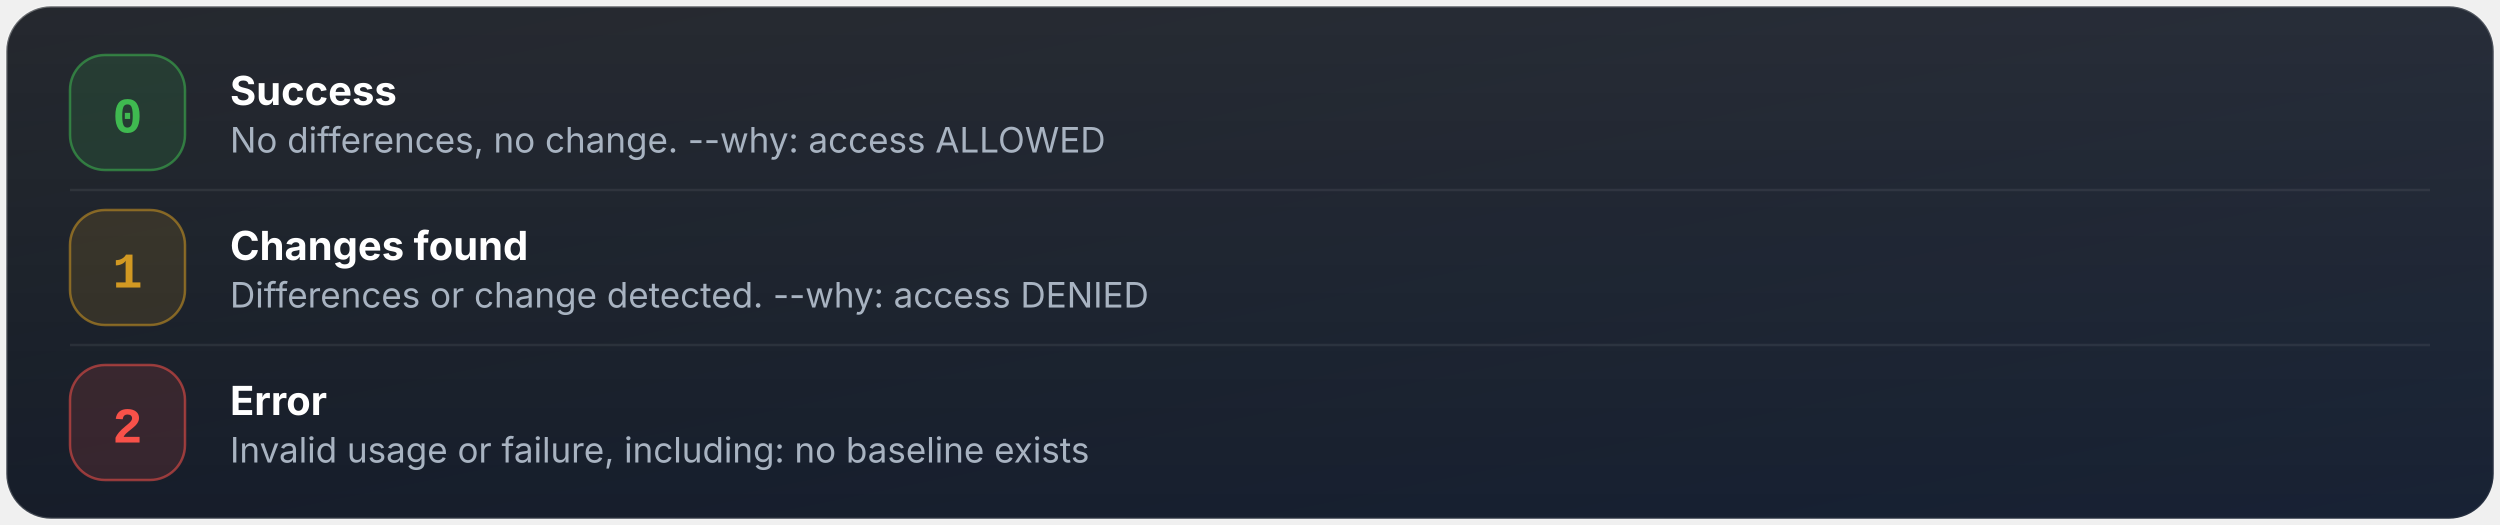
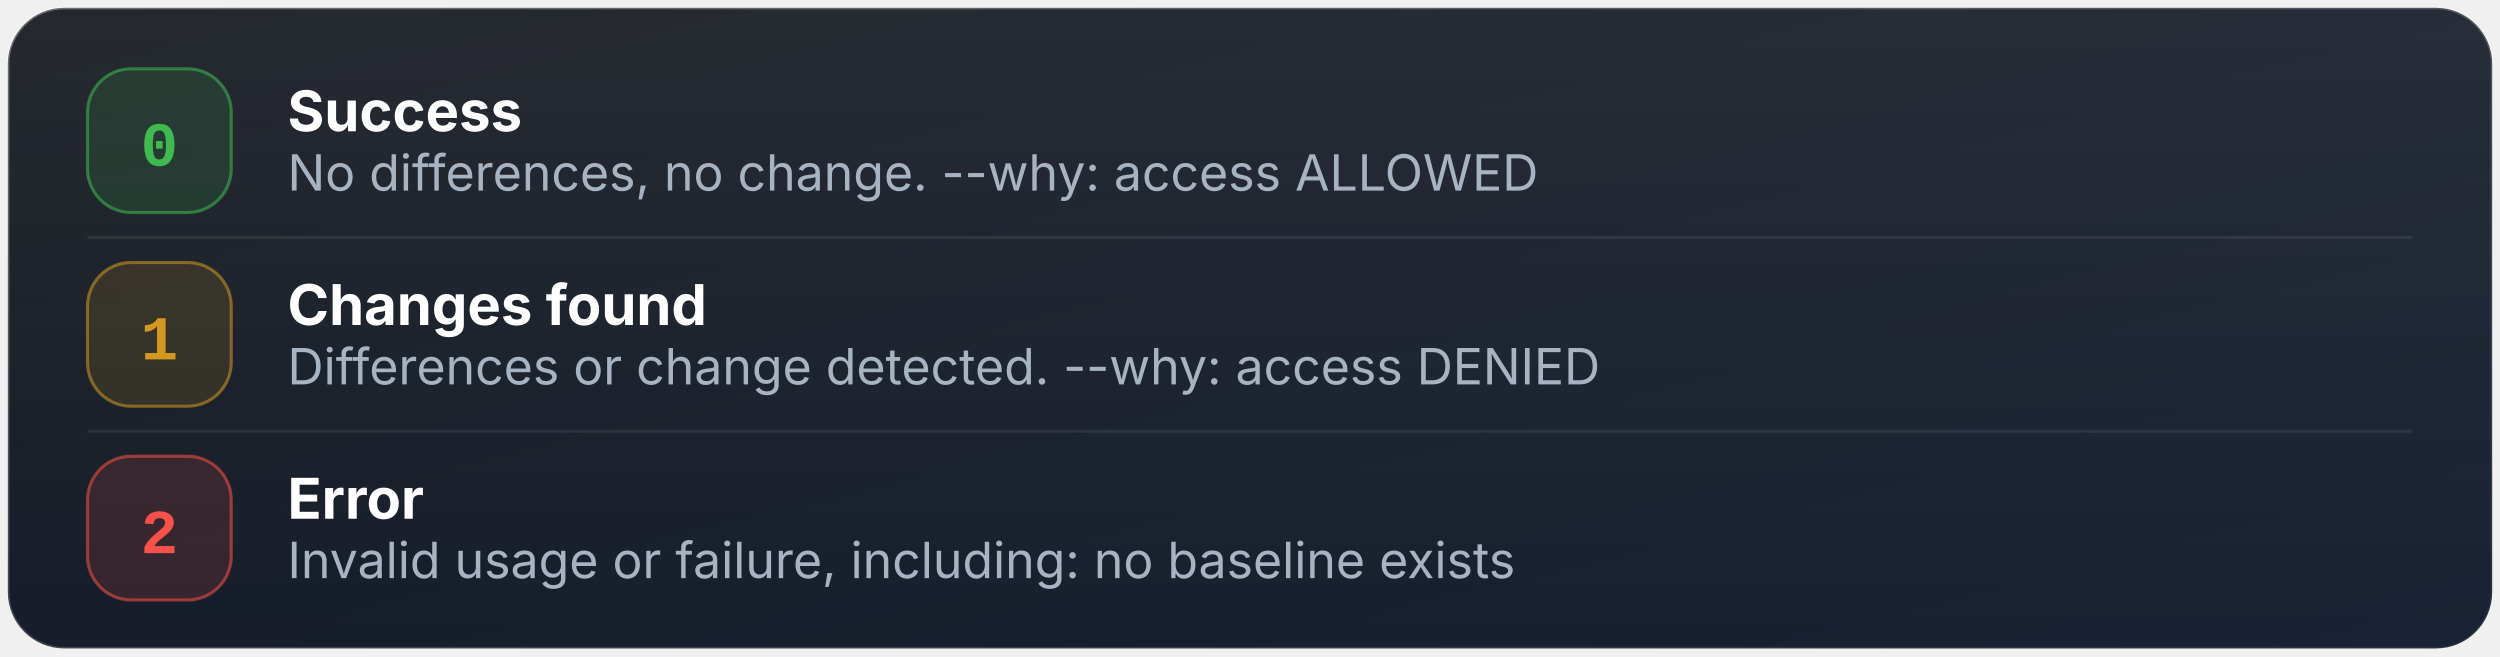
- <svg xmlns="http://www.w3.org/2000/svg" width="1000" height="210" viewBox="0 0 1000 210" role="img" aria-label="Exit codes: 0 success or no change, 1 differences found or access denied, 2 error or invalid usage">
+ <svg xmlns="http://www.w3.org/2000/svg" width="800" height="210" viewBox="0 0 800 210" role="img" aria-label="Exit codes: 0 success or no change, 1 differences found or access denied, 2 error or invalid usage">
  <defs>
    <linearGradient id="bg" x1="0" y1="0" x2="1" y2="1">
      <stop offset="0" stop-color="#0D1117" />
      <stop offset="1" stop-color="#111B2E" />
    </linearGradient>
    <linearGradient id="glass" x1="0" y1="0" x2="0" y2="1">
      <stop offset="0" stop-color="#FFFFFF" stop-opacity="0.10" />
      <stop offset="1" stop-color="#FFFFFF" stop-opacity="0.03" />
    </linearGradient>
    <linearGradient id="edge" x1="0" y1="0" x2="1" y2="1">
      <stop offset="0" stop-color="#FFFFFF" stop-opacity="0.32" />
      <stop offset="1" stop-color="#FFFFFF" stop-opacity="0.06" />
    </linearGradient>
  </defs>
-   <rect x="2.5" y="2.5" width="995" height="205" rx="18" fill="url(#bg)" stroke="url(#edge)" />
-   <rect x="2.5" y="2.5" width="995" height="205" rx="18" fill="url(#glass)" />
+   <rect x="2.5" y="2.5" width="795" height="205" rx="18" fill="url(#bg)" stroke="url(#edge)" />
+   <rect x="2.5" y="2.5" width="795" height="205" rx="18" fill="url(#glass)" />
  <rect x="28" y="22" width="46" height="46" rx="14" fill="#3FB950" fill-opacity="0.14" stroke="#3FB950" stroke-opacity="0.55" />
  <text font-family="'JetBrains Mono','Fira Code',Consolas,'Courier New',monospace" x="51" y="53" text-anchor="middle" fill="#3FB950" font-size="20" font-weight="700">0</text>
-   <text font-family="'Inter','Segoe UI',Helvetica,Arial,sans-serif" x="92" y="42" fill="#FFFFFF" font-size="16" font-weight="700">Success</text>
-   <text font-family="'Inter','Segoe UI',Helvetica,Arial,sans-serif" x="92" y="61" fill="#A8B3C1" font-size="14">No differences, no change.   --why: access ALLOWED</text>
-   <line x1="28" y1="76" x2="972" y2="76" stroke="#FFFFFF" stroke-opacity="0.07" />
+   <text font-family="'Inter','Segoe UI',Helvetica,Arial,sans-serif" x="92" y="42" fill="#FFFFFF" font-size="18" font-weight="700">Success</text>
+   <text font-family="'Inter','Segoe UI',Helvetica,Arial,sans-serif" x="92" y="61" fill="#A8B3C1" font-size="16">No differences, no change.   --why: access ALLOWED</text>
+   <line x1="28" y1="76" x2="772" y2="76" stroke="#FFFFFF" stroke-opacity="0.07" />
  <rect x="28" y="84" width="46" height="46" rx="14" fill="#D29922" fill-opacity="0.14" stroke="#D29922" stroke-opacity="0.55" />
  <text font-family="'JetBrains Mono','Fira Code',Consolas,'Courier New',monospace" x="51" y="115" text-anchor="middle" fill="#D29922" font-size="20" font-weight="700">1</text>
-   <text font-family="'Inter','Segoe UI',Helvetica,Arial,sans-serif" x="92" y="104" fill="#FFFFFF" font-size="16" font-weight="700">Changes found</text>
-   <text font-family="'Inter','Segoe UI',Helvetica,Arial,sans-serif" x="92" y="123" fill="#A8B3C1" font-size="14">Differences or change detected.   --why: access DENIED</text>
-   <line x1="28" y1="138" x2="972" y2="138" stroke="#FFFFFF" stroke-opacity="0.07" />
+   <text font-family="'Inter','Segoe UI',Helvetica,Arial,sans-serif" x="92" y="104" fill="#FFFFFF" font-size="18" font-weight="700">Changes found</text>
+   <text font-family="'Inter','Segoe UI',Helvetica,Arial,sans-serif" x="92" y="123" fill="#A8B3C1" font-size="16">Differences or change detected.   --why: access DENIED</text>
+   <line x1="28" y1="138" x2="772" y2="138" stroke="#FFFFFF" stroke-opacity="0.07" />
  <rect x="28" y="146" width="46" height="46" rx="14" fill="#F85149" fill-opacity="0.14" stroke="#F85149" stroke-opacity="0.55" />
  <text font-family="'JetBrains Mono','Fira Code',Consolas,'Courier New',monospace" x="51" y="177" text-anchor="middle" fill="#F85149" font-size="20" font-weight="700">2</text>
-   <text font-family="'Inter','Segoe UI',Helvetica,Arial,sans-serif" x="92" y="166" fill="#FFFFFF" font-size="16" font-weight="700">Error</text>
-   <text font-family="'Inter','Segoe UI',Helvetica,Arial,sans-serif" x="92" y="185" fill="#A8B3C1" font-size="14">Invalid usage or failure, including: no baseline exists</text>
+   <text font-family="'Inter','Segoe UI',Helvetica,Arial,sans-serif" x="92" y="166" fill="#FFFFFF" font-size="18" font-weight="700">Error</text>
+   <text font-family="'Inter','Segoe UI',Helvetica,Arial,sans-serif" x="92" y="185" fill="#A8B3C1" font-size="16">Invalid usage or failure, including: no baseline exists</text>
</svg>
